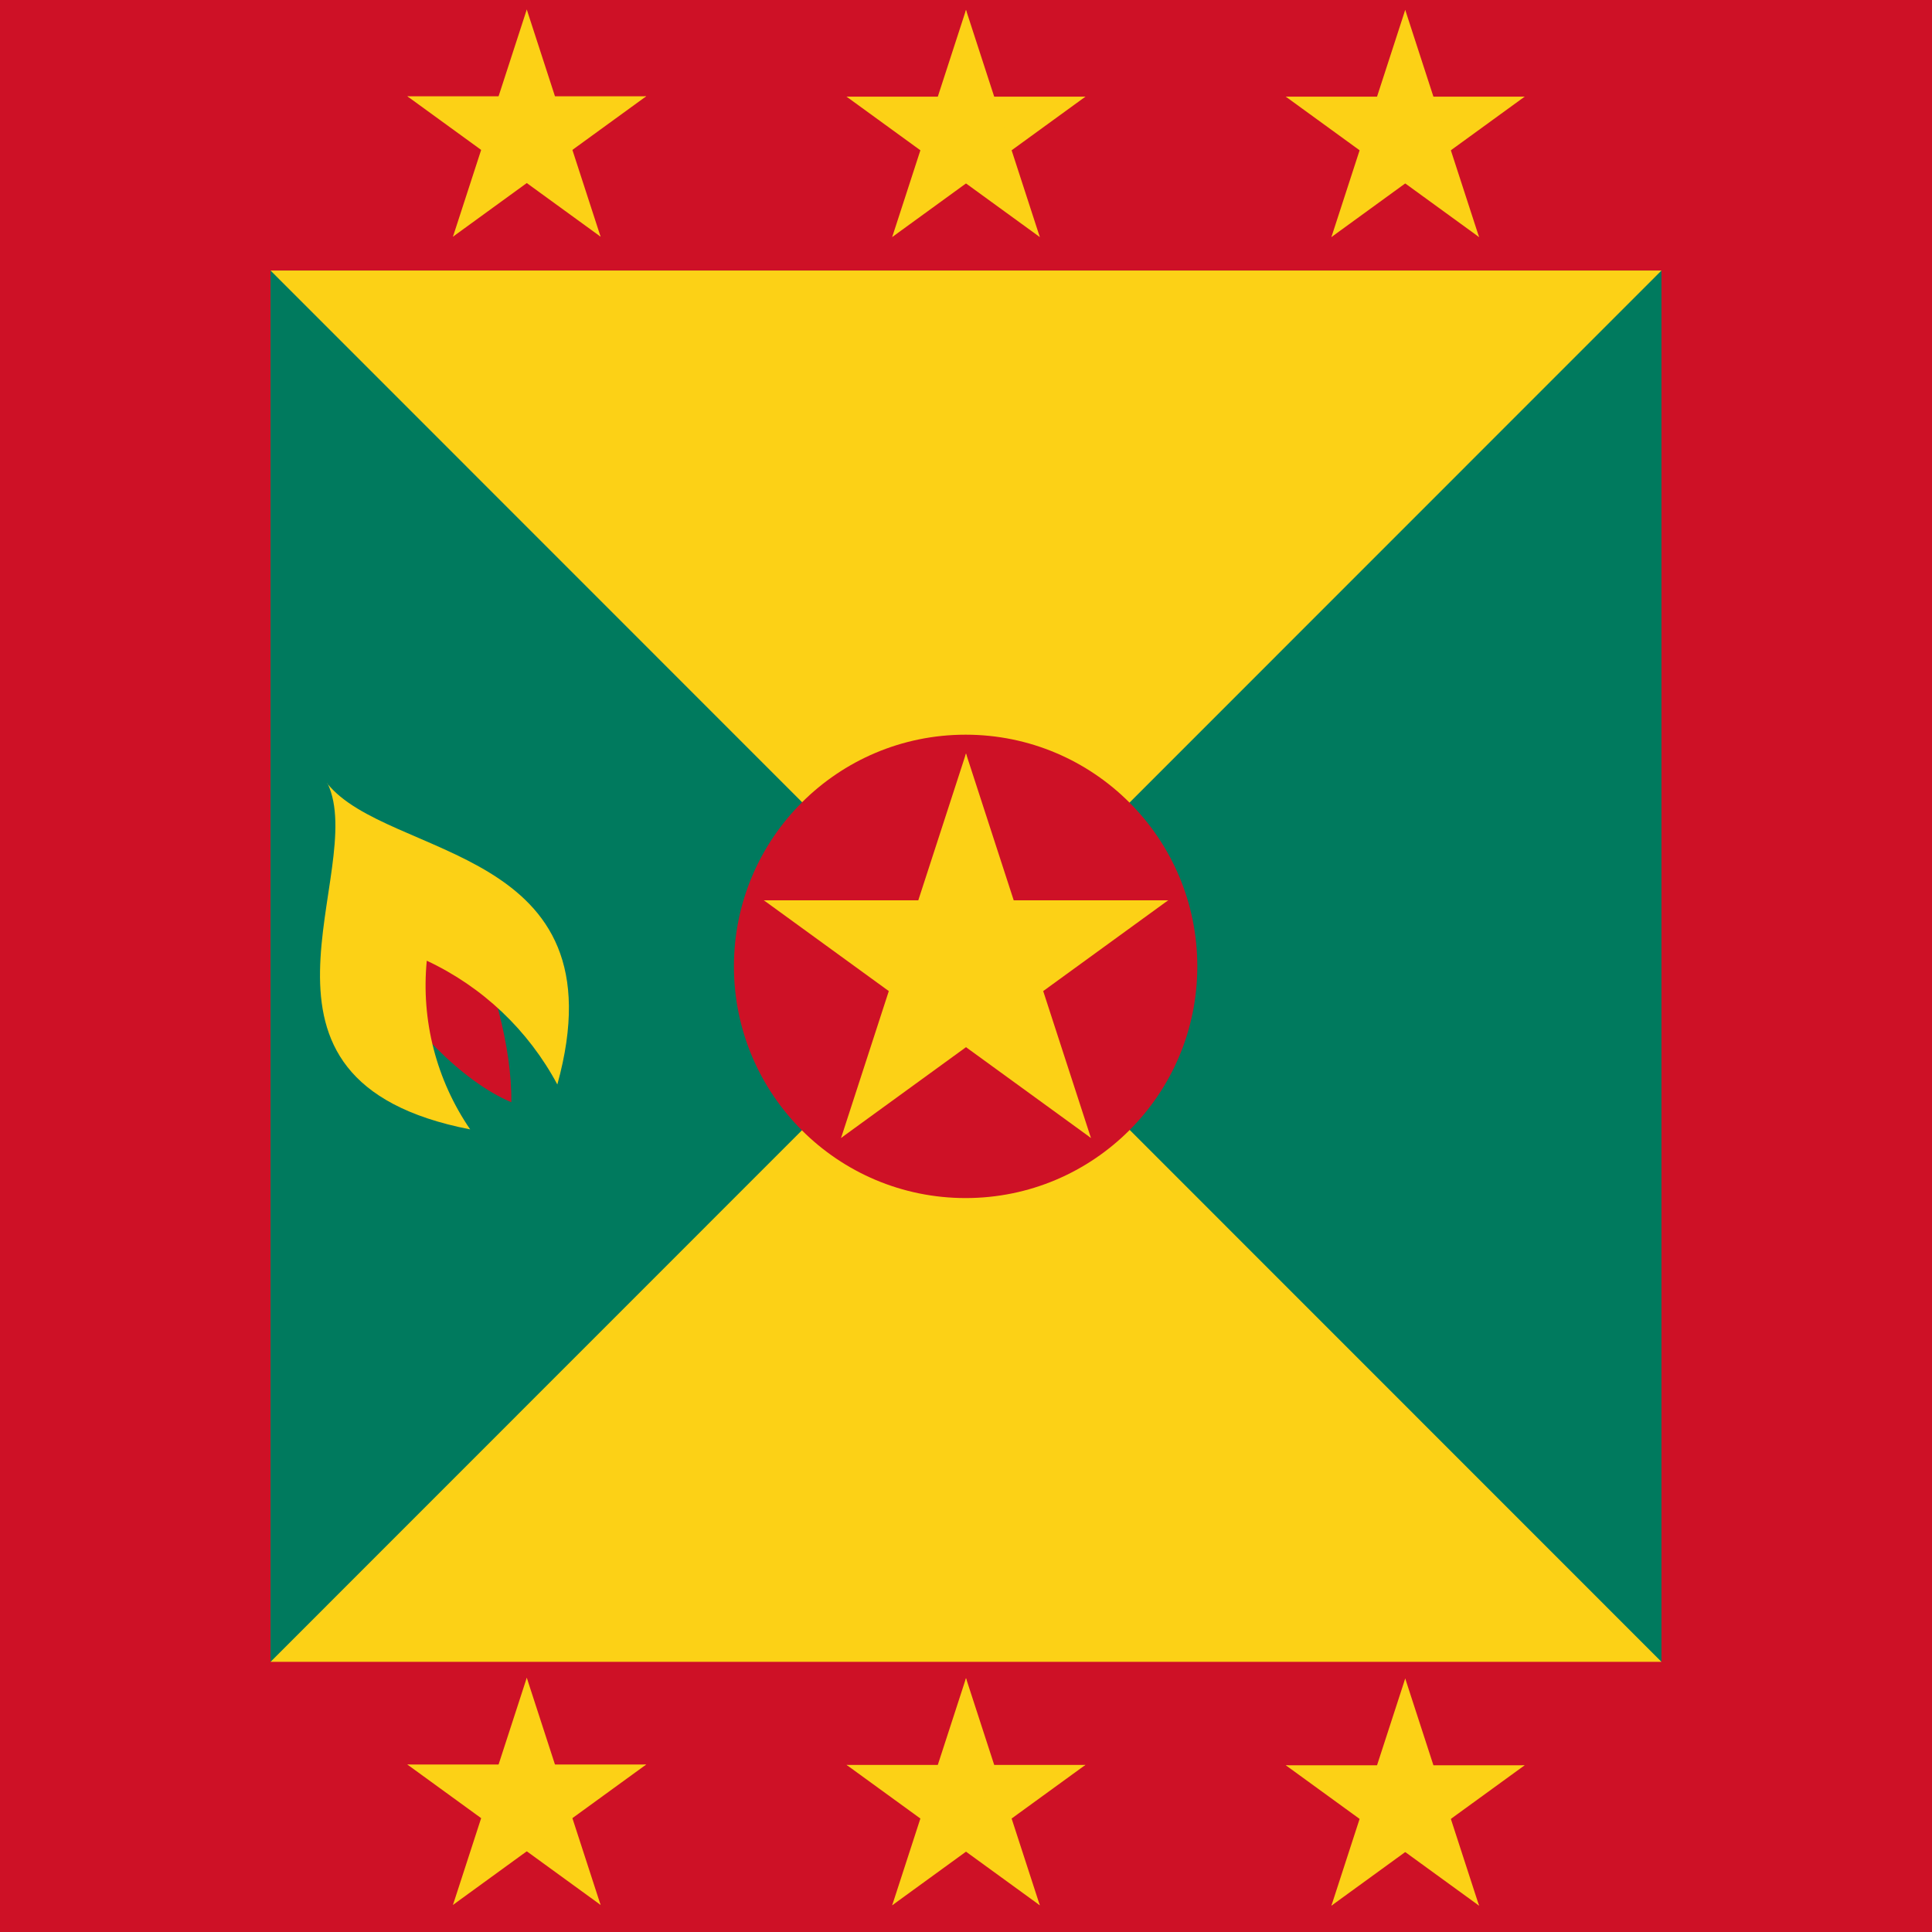
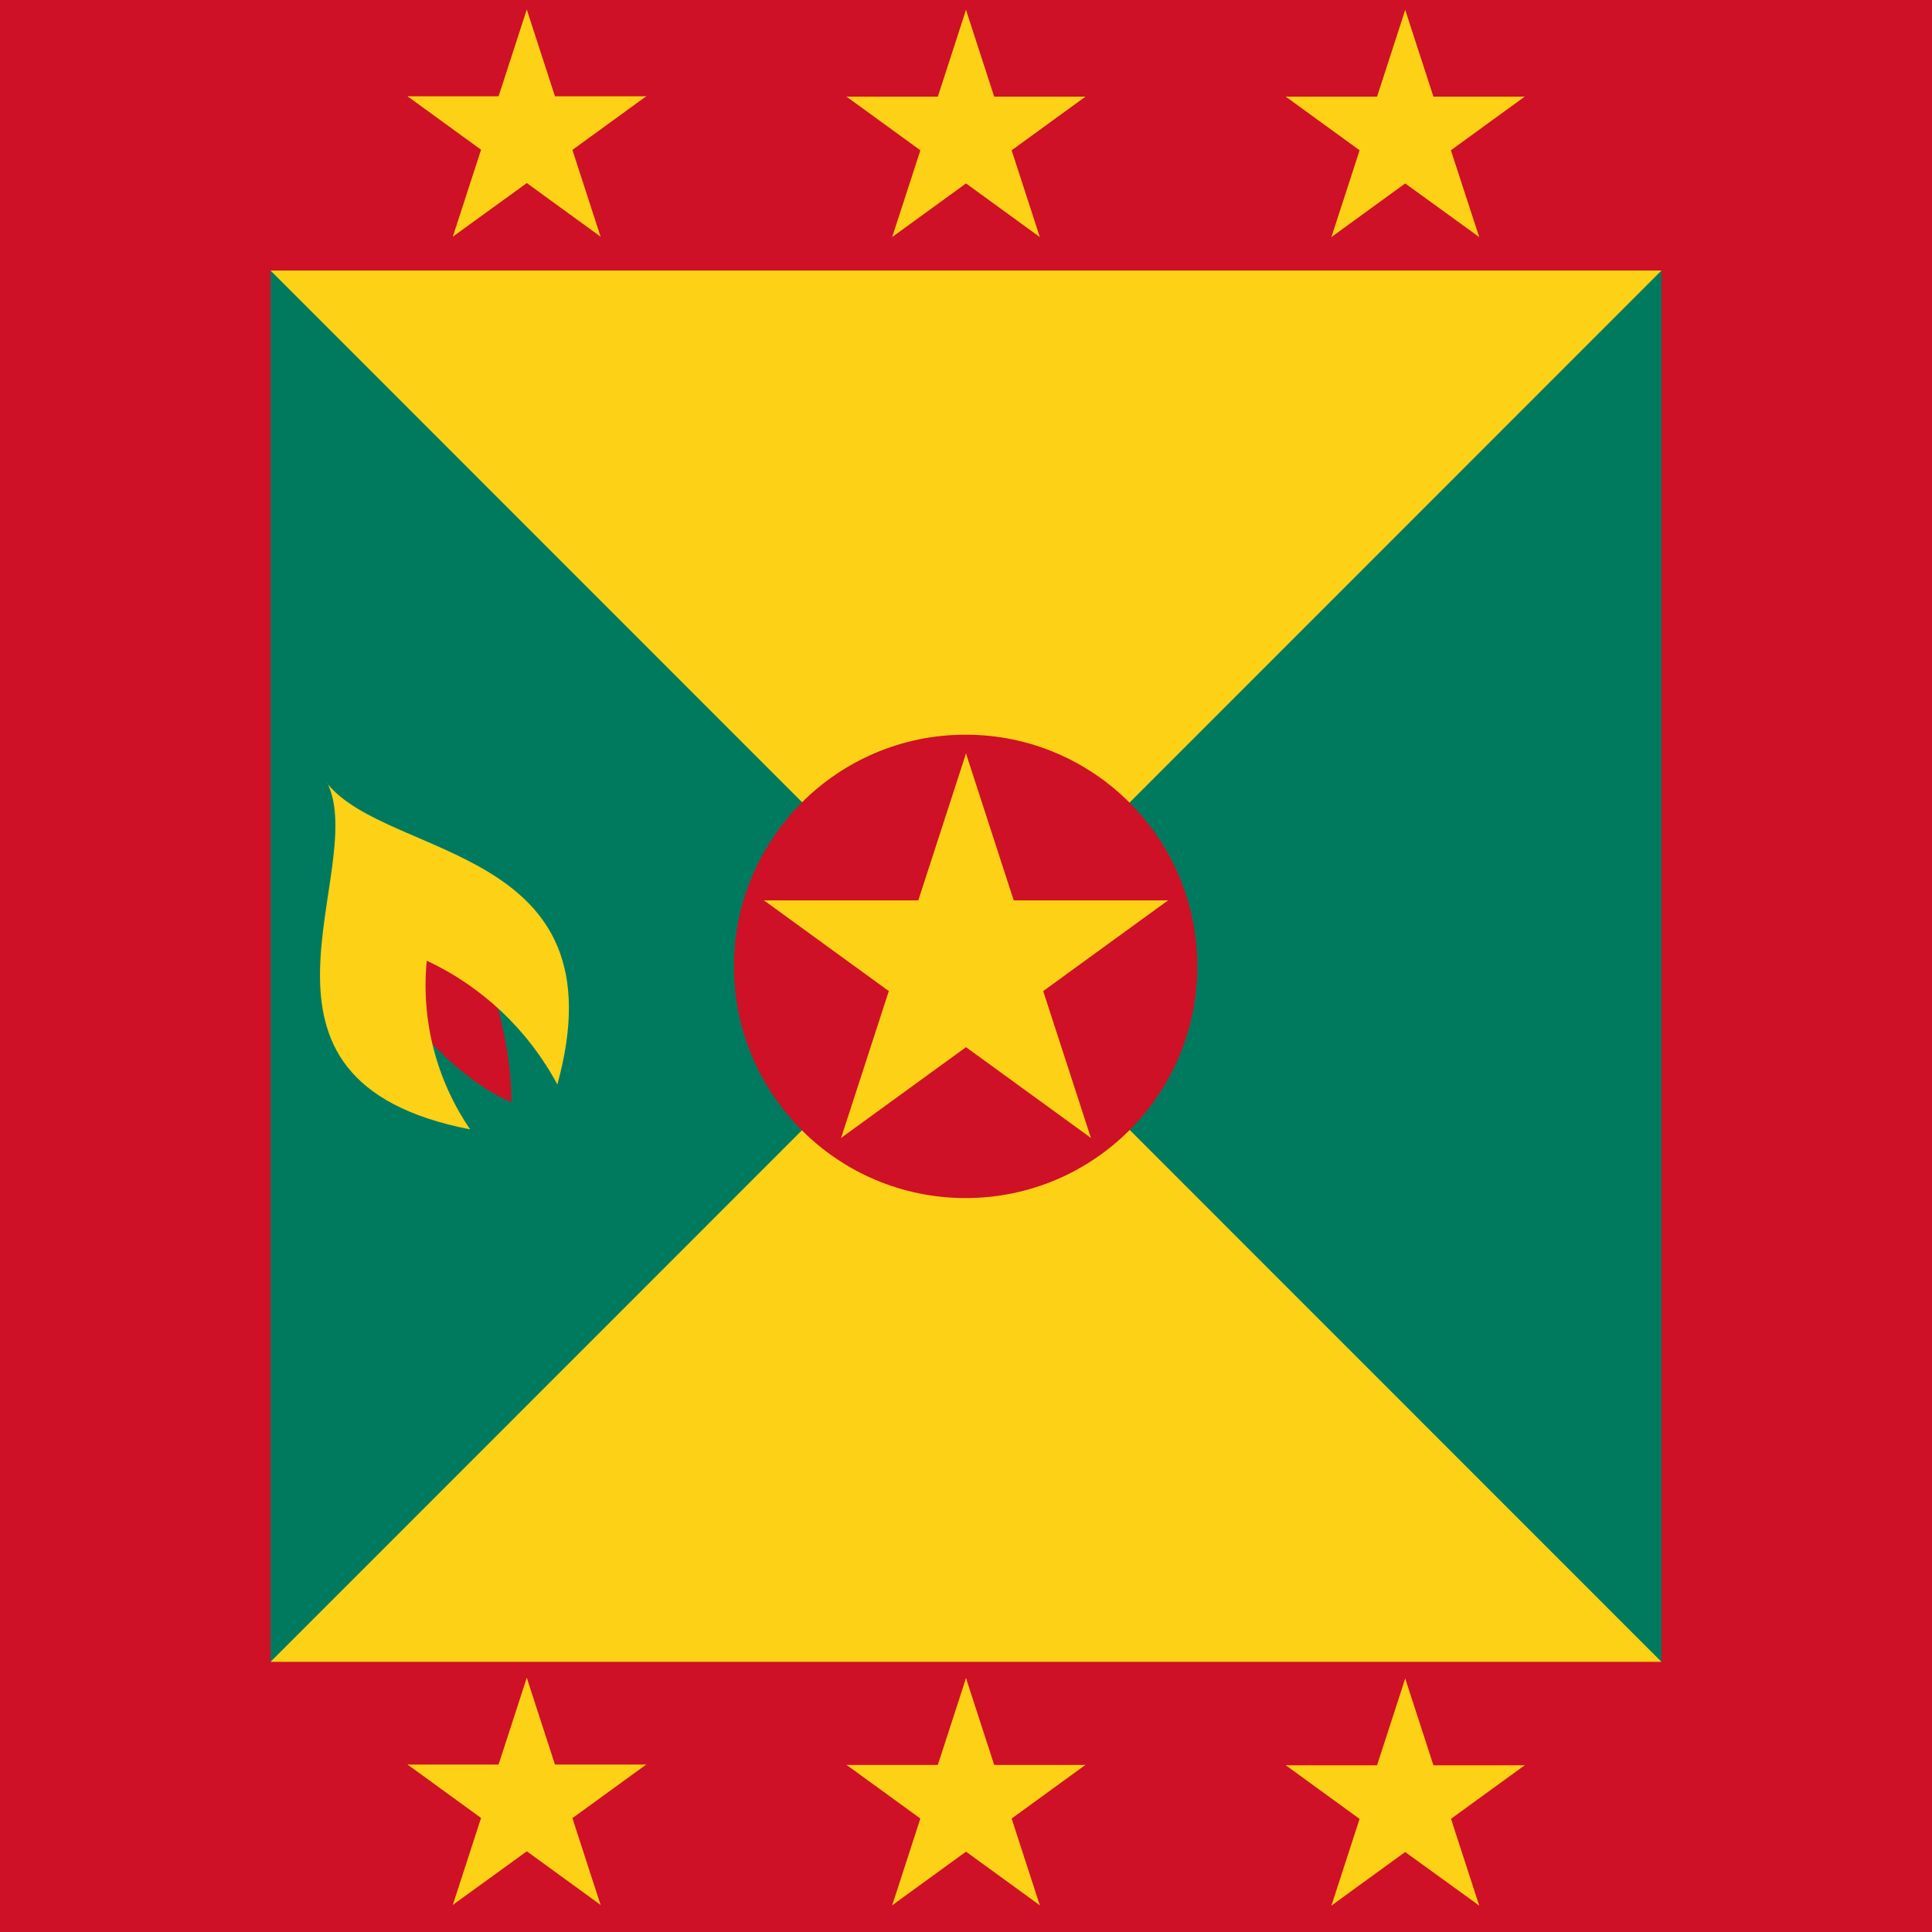
- <svg xmlns="http://www.w3.org/2000/svg" xmlns:xlink="http://www.w3.org/1999/xlink" id="flag-icons-gd" viewBox="0 0 512 512">
-   <defs>
-     <g id="c">
-       <g id="b">
-         <path id="a" fill="#fcd116" d="M0-1v1h.5" transform="rotate(18 0 -1)" />
-         <use xlink:href="#a" width="100%" height="100%" transform="scale(-1 1)" />
-       </g>
-       <use xlink:href="#b" width="100%" height="100%" transform="rotate(72)" />
-       <use xlink:href="#b" width="100%" height="100%" transform="rotate(144)" />
-       <use xlink:href="#b" width="100%" height="100%" transform="rotate(-144)" />
-       <use xlink:href="#b" width="100%" height="100%" transform="rotate(-72)" />
+ <svg xmlns="http://www.w3.org/2000/svg" id="flag-icons-gd" viewBox="0 0 512 512">
+   <path d="M0,0H512V512H0Z" fill="#ce1126" />
+   <path d="M71.7,71.7H440.3V440.3H71.7Z" fill="#007a5e" />
+   <path d="M71.7,71.7H440.3L71.7,440.4H440.3Z" fill="#fcd116" />
+   <circle cx="255.9" cy="256.1" r="61.4" fill="#ce1126" />
+   <g id="c">
+     <g id="b">
+       <path id="a" d="M256,199.68l-17.4,53.56L265.38,262" fill="#fcd116" />
+       <path d="M256,199.68l17.4,53.56L246.62,262" fill="#fcd116" />
    </g>
-   </defs>
-   <path fill="#ce1126" d="M0 0h512v512H0z" />
-   <path fill="#007a5e" d="M71.7 71.7h368.6v368.6H71.7z" />
-   <path fill="#fcd116" d="M71.7 71.7h368.6L71.7 440.4h368.6z" />
-   <circle cx="255.9" cy="256.1" r="61.4" fill="#ce1126" />
-   <use xlink:href="#c" width="100%" height="100%" transform="translate(256 256) scale(56.32)" />
-   <use xlink:href="#d" width="100%" height="100%" x="-100" transform="translate(-16.4 -.1)" />
-   <use xlink:href="#c" id="d" width="100%" height="100%" transform="translate(256 35.9) scale(33.28)" />
-   <use xlink:href="#d" width="100%" height="100%" x="100" transform="translate(16.4)" />
-   <path fill="#ce1126" d="M99.8 256.8c7.7 14.3 22.6 29.8 35.7 35.3.2-14.5-5-33.2-12-48l-23.7 12.7z" />
-   <path fill="#fcd116" d="M86.8 207.6c11.1 23.3-29 78.7 37.8 91.7a67.5 67.5 0 0 1-11.5-44.7 75.5 75.5 0 0 1 34.6 32.8c17.5-63.4-44.8-59.5-61-79.8z" />
-   <use xlink:href="#d" width="100%" height="100%" x="-100" transform="translate(-16.4 442)" />
-   <use xlink:href="#c" width="100%" height="100%" transform="translate(256 478) scale(33.28)" />
-   <use xlink:href="#d" width="100%" height="100%" x="100" transform="translate(16.4 442.2)" />
+     <path d="M309.56,238.6H253.24v28.16" fill="#fcd116" />
+     <path d="M309.56,238.6,264,271.7l-16.55-22.78" fill="#fcd116" />
+     <path d="M289.1,301.56,271.7,248l-26.78,8.7" fill="#fcd116" />
+     <path d="M289.1,301.56l-45.56-33.1,16.55-22.78" fill="#fcd116" />
+     <path d="M222.9,301.56l45.56-33.1-16.55-22.78" fill="#fcd116" />
+     <path d="M222.9,301.56,240.3,248l26.78,8.7" fill="#fcd116" />
+     <path d="M202.44,238.6,248,271.7l16.55-22.78" fill="#fcd116" />
+     <path d="M202.44,238.6h56.32v28.16" fill="#fcd116" />
+   </g>
+   <g id="d">
+     <path d="M139.6,2.52,129.32,34.17l15.82,5.14" fill="#fcd116" />
+     <path d="M139.6,2.52l10.28,31.65-15.82,5.14" fill="#fcd116" />
+     <path d="M171.25,25.52H138V42.16" fill="#fcd116" />
+     <path d="M171.25,25.52,144.33,45.08l-9.78-13.46" fill="#fcd116" />
+     <path d="M159.16,62.72,148.88,31.07l-15.83,5.14" fill="#fcd116" />
+     <path d="M159.16,62.72,132.24,43.16,142,29.7" fill="#fcd116" />
+     <path d="M120,62.72,147,43.16,137.18,29.7" fill="#fcd116" />
+     <path d="M120,62.72l10.28-31.65,15.83,5.14" fill="#fcd116" />
+     <path d="M108,25.52l26.92,19.56,9.78-13.46" fill="#fcd116" />
+     <path d="M108,25.52h33.28V42.16" fill="#fcd116" />
+   </g>
+   <path d="M256,2.62,245.72,34.27l15.82,5.14" fill="#fcd116" />
+   <path d="M256,2.62l10.28,31.65-15.82,5.14" fill="#fcd116" />
+   <path d="M287.65,25.62H254.37V42.26" fill="#fcd116" />
+   <path d="M287.65,25.62,260.73,45.18,251,31.72" fill="#fcd116" />
+   <path d="M275.56,62.82,265.28,31.17l-15.83,5.14" fill="#fcd116" />
+   <path d="M275.56,62.82,248.64,43.26l9.78-13.46" fill="#fcd116" />
+   <path d="M236.44,62.82l26.92-19.56L253.58,29.8" fill="#fcd116" />
+   <path d="M236.44,62.82l10.28-31.65,15.83,5.14" fill="#fcd116" />
+   <path d="M224.35,25.62l26.92,19.56,9.78-13.46" fill="#fcd116" />
+   <path d="M224.35,25.62h33.28V42.26" fill="#fcd116" />
+   <path d="M372.4,2.62,362.12,34.27l15.82,5.14" fill="#fcd116" />
+   <path d="M372.4,2.62l10.28,31.65-15.82,5.14" fill="#fcd116" />
+   <path d="M404.05,25.62H370.77V42.26" fill="#fcd116" />
+   <path d="M404.05,25.62,377.13,45.18l-9.78-13.46" fill="#fcd116" />
+   <path d="M392,62.82,381.68,31.17l-15.83,5.14" fill="#fcd116" />
+   <path d="M392,62.82,365,43.26l9.78-13.46" fill="#fcd116" />
+   <path d="M352.84,62.82l26.92-19.56L370,29.8" fill="#fcd116" />
+   <path d="M352.84,62.82l10.28-31.65L379,36.31" fill="#fcd116" />
+   <path d="M340.75,25.62l26.92,19.56,9.78-13.46" fill="#fcd116" />
+   <path d="M340.75,25.62H374V42.26" fill="#fcd116" />
+   <path d="M99.8,256.8c7.7,14.3,22.6,29.8,35.7,35.3.2-14.5-5-33.2-12-48Z" fill="#ce1126" />
+   <path d="M86.8,207.6c11.1,23.3-29,78.7,37.8,91.7a67.48,67.48,0,0,1-11.5-44.7,75.55,75.55,0,0,1,34.6,32.8c17.5-63.4-44.8-59.5-61-79.8Z" fill="#fcd116" />
+   <path d="M139.6,444.62l-10.28,31.65,15.82,5.14" fill="#fcd116" />
+   <path d="M139.6,444.62l10.28,31.65-15.82,5.14" fill="#fcd116" />
+   <path d="M171.25,467.62H138v16.64" fill="#fcd116" />
+   <path d="M171.25,467.62l-26.92,19.56-9.78-13.46" fill="#fcd116" />
+   <path d="M159.16,504.82l-10.28-31.65-15.83,5.14" fill="#fcd116" />
+   <path d="M159.16,504.82l-26.92-19.56L142,471.8" fill="#fcd116" />
+   <path d="M120,504.82,147,485.26l-9.78-13.46" fill="#fcd116" />
+   <path d="M120,504.82l10.28-31.65,15.83,5.14" fill="#fcd116" />
+   <path d="M108,467.62l26.92,19.56,9.78-13.46" fill="#fcd116" />
+   <path d="M108,467.62h33.28v16.64" fill="#fcd116" />
+   <path d="M256,444.72l-10.28,31.65,15.82,5.14" fill="#fcd116" />
+   <path d="M256,444.72l10.28,31.65-15.82,5.14" fill="#fcd116" />
+   <path d="M287.65,467.72H254.37v16.64" fill="#fcd116" />
+   <path d="M287.65,467.72l-26.92,19.56L251,473.82" fill="#fcd116" />
+   <path d="M275.56,504.92l-10.28-31.65-15.83,5.14" fill="#fcd116" />
+   <path d="M275.56,504.92l-26.92-19.56,9.78-13.46" fill="#fcd116" />
+   <path d="M236.44,504.92l26.92-19.56-9.78-13.46" fill="#fcd116" />
+   <path d="M236.44,504.92l10.28-31.65,15.83,5.14" fill="#fcd116" />
+   <path d="M224.35,467.72l26.92,19.56,9.78-13.46" fill="#fcd116" />
+   <path d="M224.35,467.72h33.28v16.64" fill="#fcd116" />
+   <path d="M372.4,444.82l-10.28,31.65,15.82,5.14" fill="#fcd116" />
+   <path d="M372.4,444.82l10.28,31.65-15.82,5.14" fill="#fcd116" />
+   <path d="M404.05,467.82H370.77v16.64" fill="#fcd116" />
+   <path d="M404.05,467.82l-26.92,19.56-9.78-13.46" fill="#fcd116" />
+   <path d="M392,505l-10.28-31.65-15.83,5.14" fill="#fcd116" />
+   <path d="M392,505,365,485.46,374.82,472" fill="#fcd116" />
+   <path d="M352.84,505l26.92-19.56L370,472" fill="#fcd116" />
+   <path d="M352.84,505l10.28-31.65L379,478.51" fill="#fcd116" />
+   <path d="M340.75,467.82l26.92,19.56,9.78-13.46" fill="#fcd116" />
+   <path d="M340.75,467.82H374v16.64" fill="#fcd116" />
</svg>
